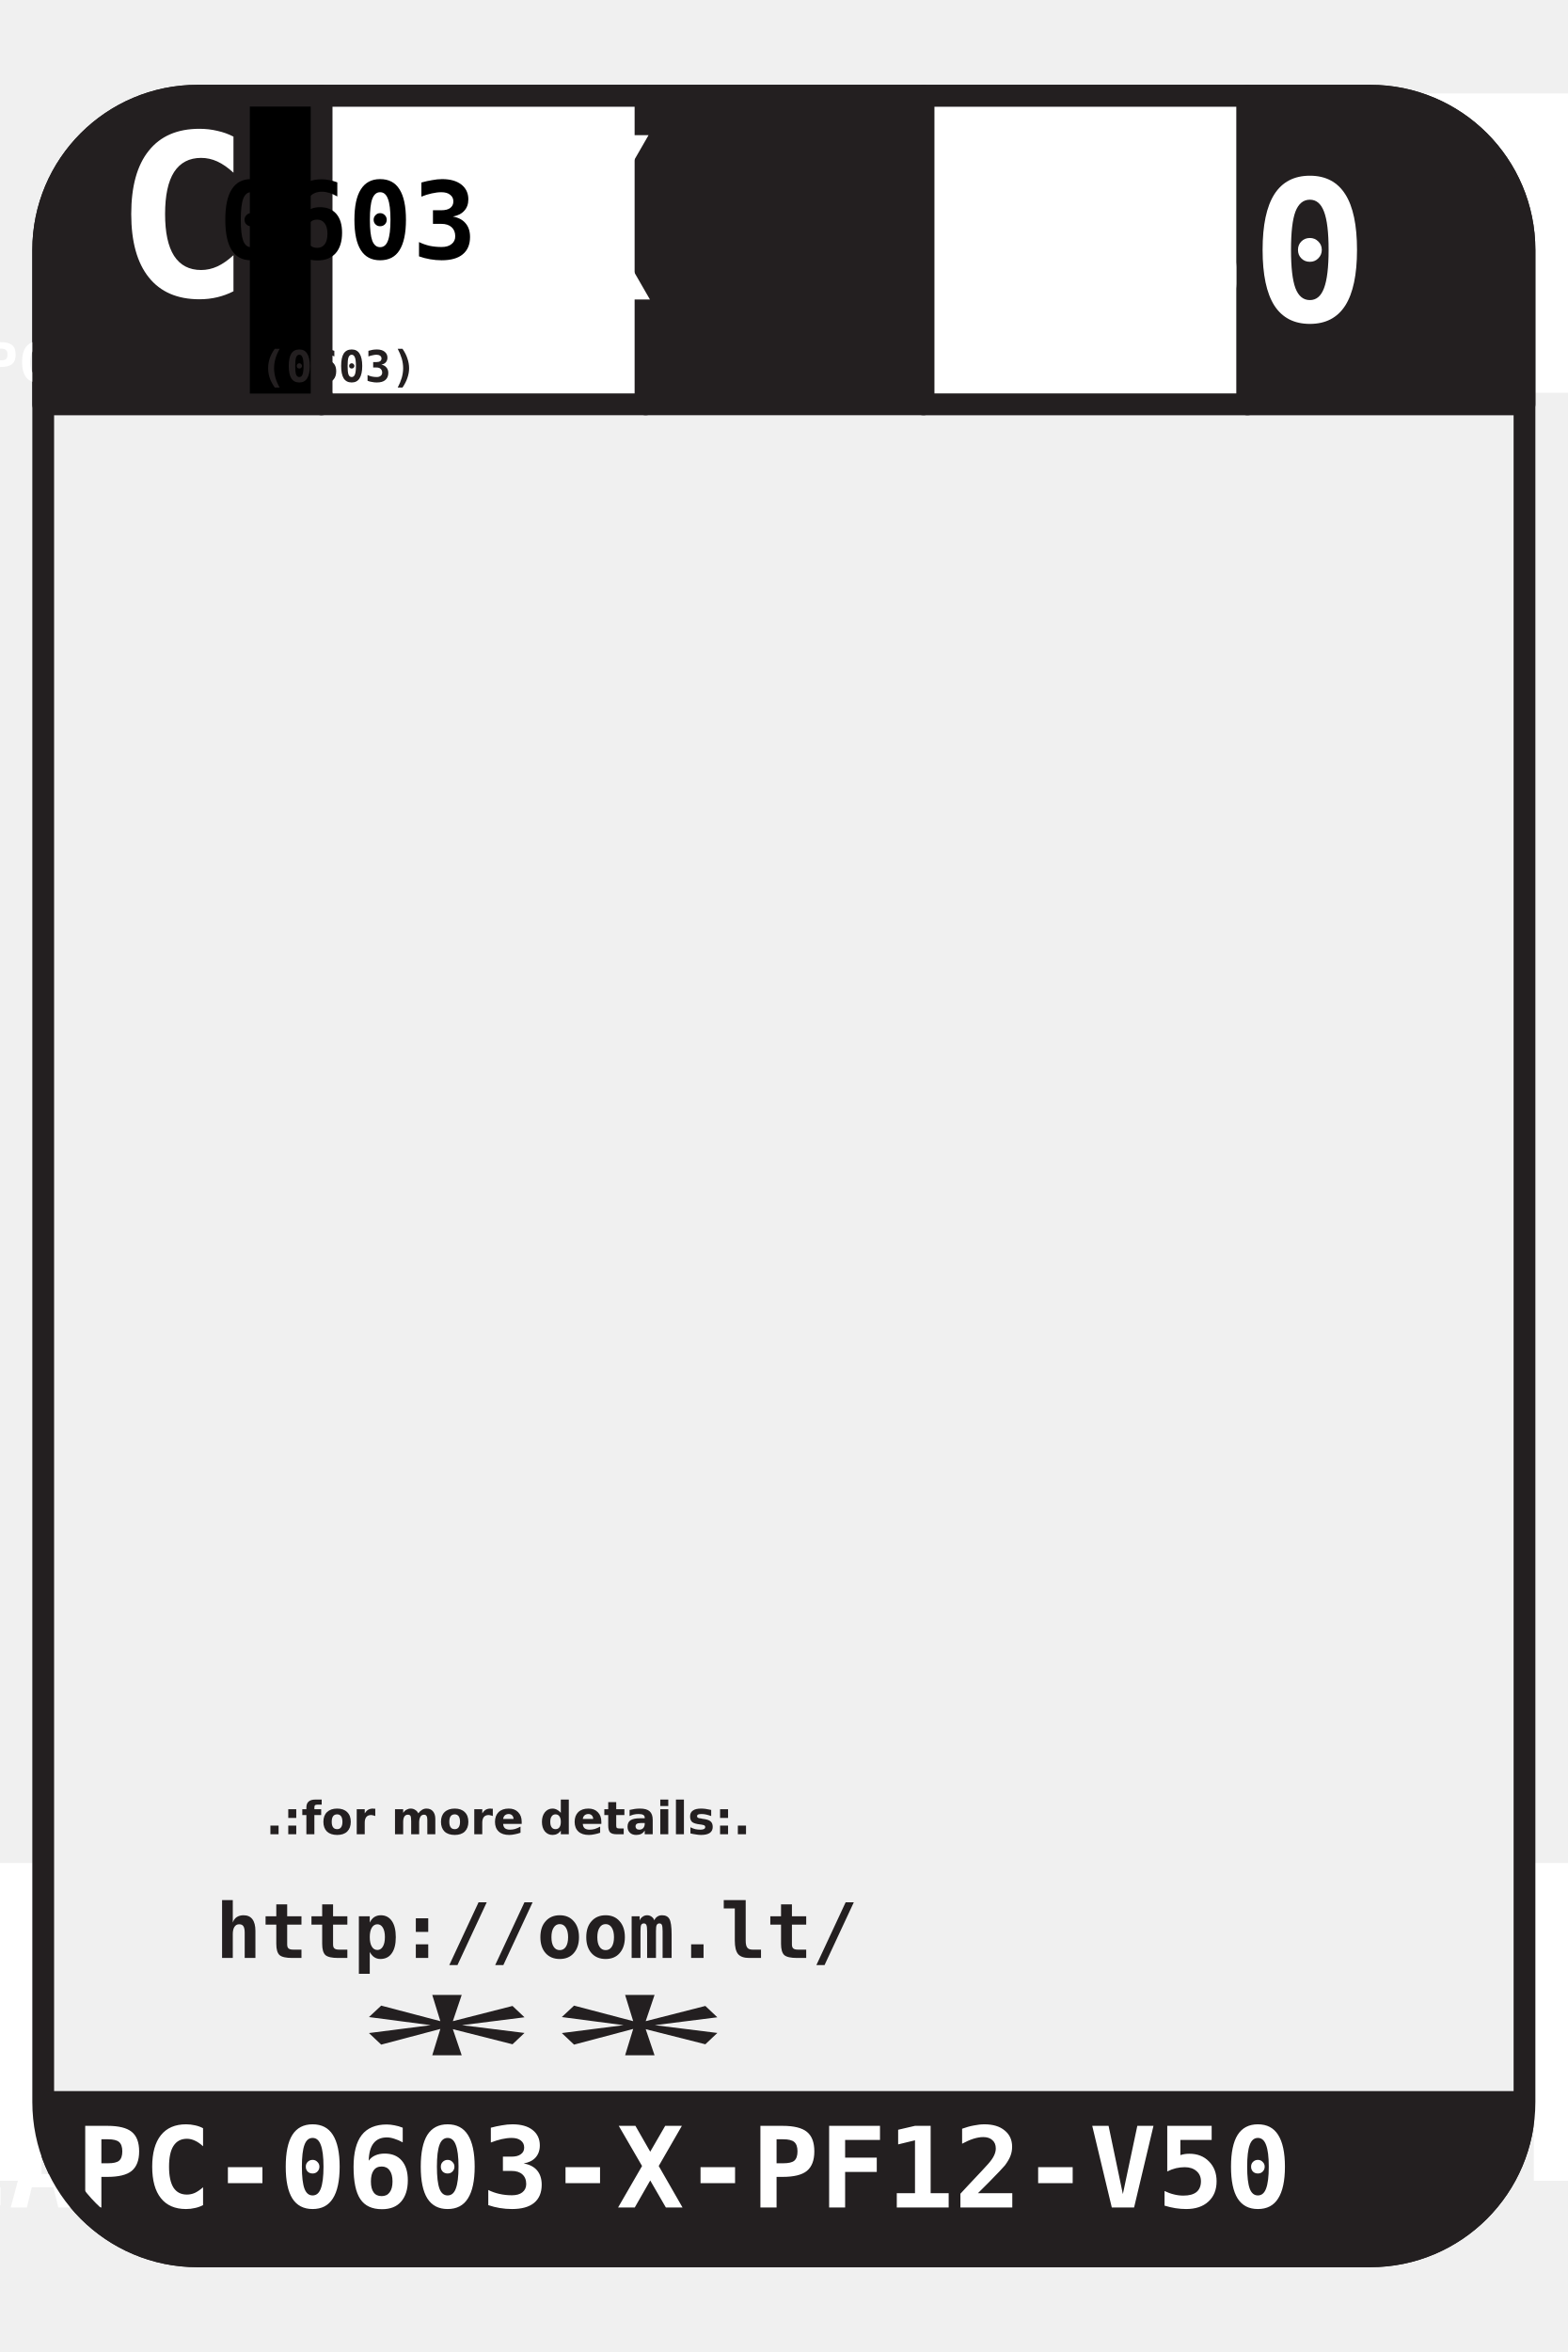
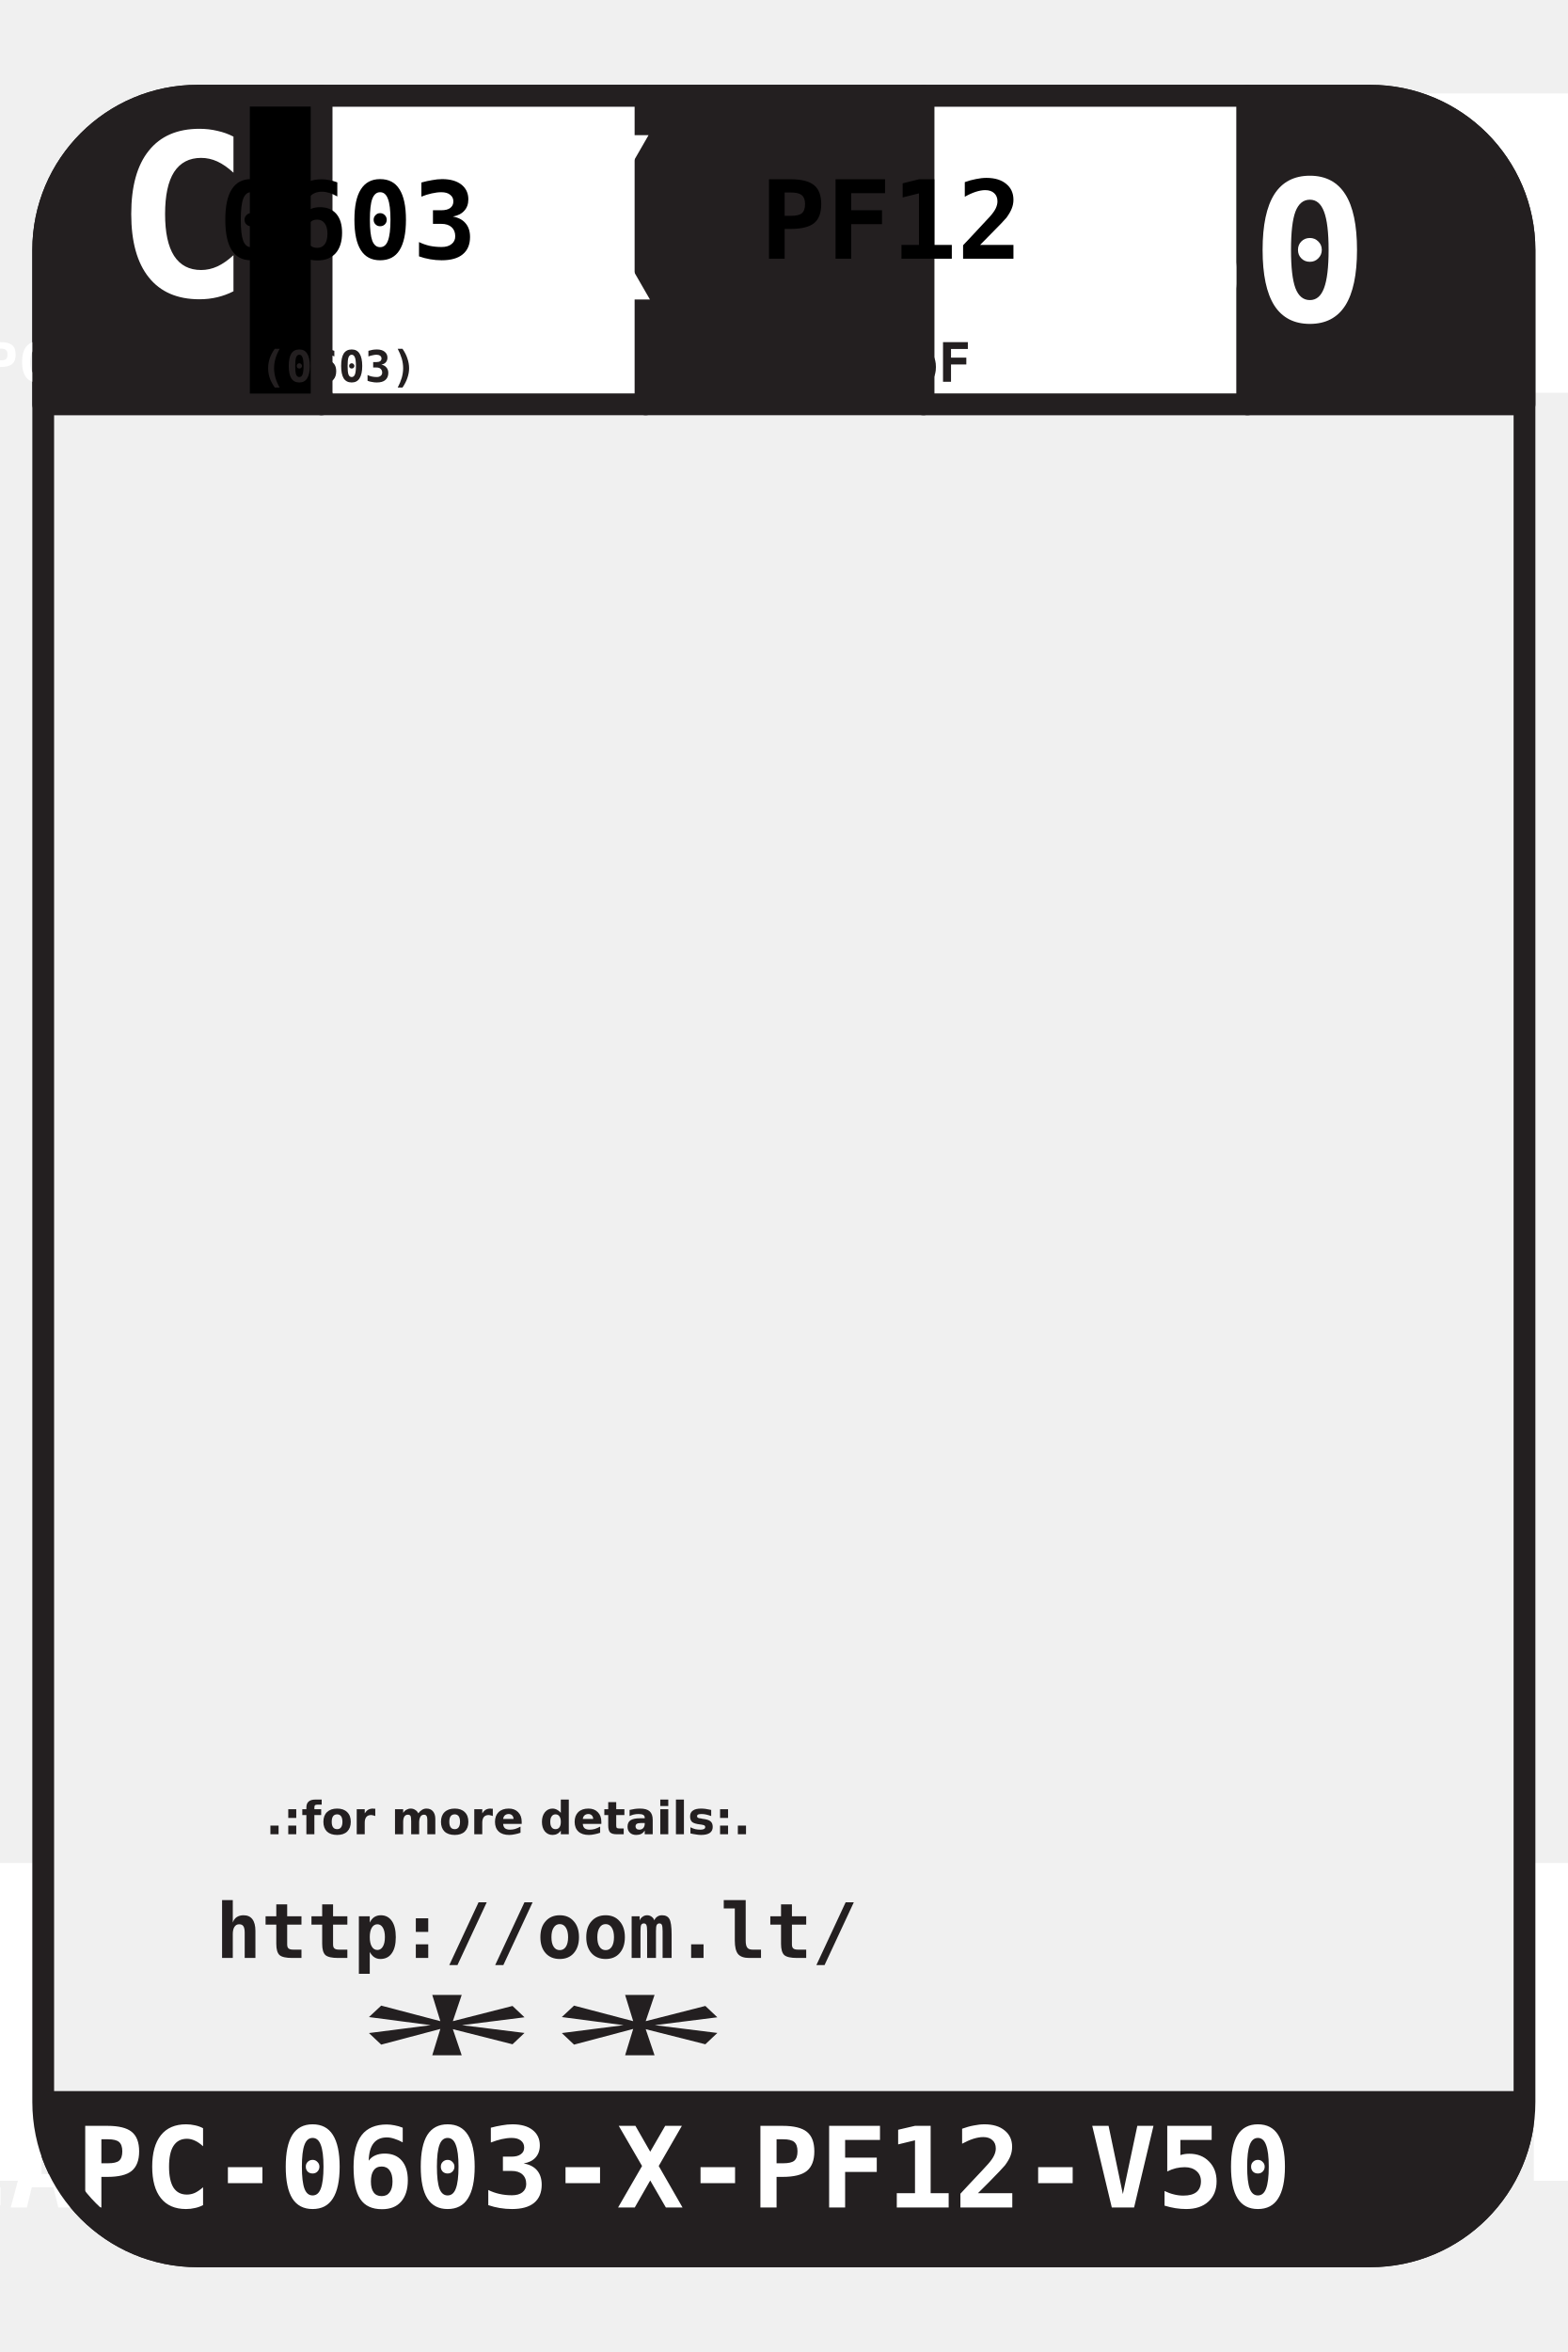
<svg xmlns="http://www.w3.org/2000/svg" xmlns:xlink="http://www.w3.org/1999/xlink" id="svg3419" version="1.1" width="180" height="270" xml:space="preserve">
  <defs id="defs3423" />
  <g id="g3427" transform="matrix(1.25,0,0,-1.25,0,270)">
    <path d="m 29.541,178.866 0,28.346 -11.4,0 c -7.826,0 -14.173,-6.347 -14.173,-14.173 l 0,-14.173 25.573,0 z" style="fill:#231f20;fill-opacity:1;fill-rule:evenodd;stroke:#231f20;stroke-width:2;stroke-linecap:round;stroke-linejoin:round;stroke-miterlimit:22.926;stroke-opacity:1;stroke-dasharray:none" id="path3593" />
    <text transform="scale(1,-1)" id="text3619" x="-214.58" y="-188.813" style="font-style:normal;font-variant:normal;font-weight:bold;font-stretch:normal;text-align:start;text-anchor:start;fill:#ffffff;font-family:DejaVu Sans Mono;-inkscape-font-specification:DejaVu Sans Mono Bold">
      <tspan style="font-size:20.706px;font-style:normal;font-variant:normal;font-weight:bold;font-stretch:normal;text-align:start;writing-mode:lr-tb;text-anchor:start;fill:#ffffff;fill-opacity:1;fill-rule:nonzero;stroke:none;font-family:DejaVu Sans Mono;-inkscape-font-specification:DejaVu Sans Mono Bold" x="10.522" y="-188.813" id="tspan3621">CAPC</tspan>
    </text>
    <rect style="fill:#000000;stroke:none" id="rect3047" width="7.294" height="27.486" x="22.949" y="-207.342" transform="scale(1,-1)" />
    <rect style="fill:#ffffff;stroke:none" id="rect3047-7" width="121.861" height="27.486" x="30.154" y="-207.415" transform="scale(1,-1)" />
    <text transform="scale(1,-1)" id="text3439" x="71.998" y="-326.037" style="text-align:center;text-anchor:middle">
      <tspan style="font-size:6px;font-variant:normal;font-weight:bold;text-align:center;writing-mode:lr-tb;text-anchor:middle;fill:#231f20;fill-opacity:1;fill-rule:nonzero;stroke:none;font-family:Helvetica LT;-inkscape-font-specification:Helvetica LT Bold" id="tspan3441" y="-326.037" x="71.998" />
    </text>
    <text transform="matrix(1,0,0,-1,54.1817,47.5475)" id="text3443" x="17.943" y="0" style="text-anchor:middle;text-align:center">
      <tspan style="font-size:4.201px;font-variant:normal;font-weight:bold;writing-mode:lr-tb;fill:#231f20;fill-opacity:1;fill-rule:nonzero;stroke:none;font-family:DejaVu Sans;-inkscape-font-specification:DejaVu Sans Bold;text-anchor:middle;text-align:center;font-style:normal;font-stretch:normal" x="0" y="0" id="tspan3445">.:for more details:.</tspan>
    </text>
    <text transform="scale(1,-1)" id="text3447" x="56.807" y="-36.191" style="text-align:center;text-anchor:middle">
      <tspan style="font-size:7.001px;font-style:normal;font-variant:normal;font-weight:bold;font-stretch:normal;text-align:center;writing-mode:lr-tb;text-anchor:middle;fill:#231f20;fill-opacity:1;fill-rule:nonzero;stroke:none;font-family:DejaVu Sans Mono;-inkscape-font-specification:DejaVu Sans Mono Bold" x="56.807" y="-36.191" id="tspan3449">http://oom.lt/</tspan>
    </text>
    <text transform="scale(1,-1)" id="text3451" x="86.863" y="-36.191" style="text-align:start;text-anchor:start">
      <tspan style="font-size:11.202px;font-variant:normal;font-weight:bold;text-align:start;writing-mode:lr-tb;text-anchor:start;fill:#231f20;fill-opacity:1;fill-rule:nonzero;stroke:none;font-family:DejaVu Sans Mono;-inkscape-font-specification:DejaVu Sans Mono Bold;font-style:normal;font-stretch:normal" x="86.863" y="-36.191" id="tspan3453" />
    </text>
    <text transform="scale(1.531524,-0.6529443)" id="text3455" x="47.025" y="-35.078" style="font-size:23.13px;text-align:center;text-anchor:middle">
      <tspan style="font-size:23.13px;font-variant:normal;font-weight:normal;text-align:center;writing-mode:lr-tb;text-anchor:middle;fill:#231f20;fill-opacity:1;fill-rule:nonzero;stroke:none;font-family:Free 3 of 9 Extended;-inkscape-font-specification:Free3of9Extended" x="47.025" y="-35.078" id="tspan3457">**</tspan>
    </text>
    <path d="m 140.031,193.039 c 0,7.826 -6.347,14.173 -14.173,14.173 l -11.277,0 0,-28.346 25.451,0 0,14.173 z" style="fill:#231f20;fill-opacity:1;fill-rule:evenodd;stroke:#231f20;stroke-width:2;stroke-linecap:round;stroke-linejoin:round;stroke-miterlimit:22.926;stroke-opacity:1;stroke-dasharray:none" id="path3595" />
    <path d="m 59.305,207.213 25.512,0 0,-28.346 -25.512,0 0,28.346 z" style="fill:#231f20;fill-opacity:1;fill-rule:evenodd;stroke:#231f20;stroke-width:2;stroke-linecap:round;stroke-linejoin:round;stroke-miterlimit:22.926;stroke-opacity:1;stroke-dasharray:none" id="path3597" />
    <text transform="scale(1,-1)" id="text3603" x="127.539" y="-186.501" style="font-style:normal;font-variant:normal;font-weight:bold;font-stretch:normal;text-align:center;text-anchor:middle;fill:#ffffff;font-family:DejaVu Sans Mono;-inkscape-font-specification:DejaVu Sans Mono Bold">
      <tspan style="font-size:18px;font-style:normal;font-variant:normal;font-weight:bold;font-stretch:normal;text-align:center;writing-mode:lr-tb;text-anchor:middle;fill:#ffffff;fill-opacity:1;fill-rule:nonzero;stroke:none;font-family:DejaVu Sans Mono;-inkscape-font-specification:DejaVu Sans Mono Bold" x="127.539" y="-186.501" id="tspan3605">V50</tspan>
    </text>
    <path d="m 29.541,207.213 29.764,0 0,-28.346 -29.764,0 0,28.346 z" style="fill:none;stroke:#231f20;stroke-width:2;stroke-linecap:round;stroke-linejoin:round;stroke-miterlimit:22.926;stroke-opacity:1;stroke-dasharray:none" id="path3607" />
    <path d="m 84.817,207.212 29.764,0 0,-28.346 -29.764,0 0,28.346 z" style="fill:none;stroke:#231f20;stroke-width:2;stroke-linecap:round;stroke-linejoin:round;stroke-miterlimit:22.926;stroke-opacity:1;stroke-dasharray:none" id="path3609" />
    <text transform="scale(1,-1)" id="text3611" x="44.674" y="-192.239" style="font-size:8.444px;font-style:normal;font-variant:normal;font-weight:bold;font-stretch:normal;text-align:center;text-anchor:middle;fill:#000000;font-family:DejaVu Sans Mono;-inkscape-font-specification:DejaVu Sans Mono Bold">
      <tspan style="font-size:9.851px;font-style:normal;font-variant:normal;font-weight:bold;font-stretch:normal;text-align:center;writing-mode:lr-tb;text-anchor:middle;fill:#000000;fill-opacity:1;fill-rule:nonzero;stroke:none;font-family:DejaVu Sans Mono;-inkscape-font-specification:DejaVu Sans Mono Bold" x="44.674" y="-192.239" id="tspan3613">0603</tspan>
    </text>
    <text transform="scale(1,-1)" id="text3615" x="99.941" y="-192.241" style="font-style:normal;font-variant:normal;font-weight:bold;font-stretch:normal;text-align:center;text-anchor:middle;fill:#000000;font-family:DejaVu Sans Mono;-inkscape-font-specification:DejaVu Sans Mono Bold">
-       <tspan style="font-size:10px;font-style:normal;font-variant:normal;font-weight:bold;font-stretch:normal;text-align:center;writing-mode:lr-tb;text-anchor:middle;fill:#000000;fill-opacity:1;fill-rule:nonzero;stroke:none;font-family:DejaVu Sans Mono;-inkscape-font-specification:DejaVu Sans Mono Bold" x="99.941" y="-192.241" id="tspan3617" />
+       <tspan style="font-size:10px;font-style:normal;font-variant:normal;font-weight:bold;font-stretch:normal;text-align:center;writing-mode:lr-tb;text-anchor:middle;fill:#000000;fill-opacity:1;fill-rule:nonzero;stroke:none;font-family:DejaVu Sans Mono;-inkscape-font-specification:DejaVu Sans Mono Bold" x="99.941" y="-192.241" id="tspan3617">PF12</tspan>
    </text>
    <text transform="scale(1,-1)" id="text3623" x="71.95" y="-180.937" style="font-style:normal;font-variant:normal;font-weight:bold;font-stretch:normal;text-align:center;text-anchor:middle;fill:#ffffff;font-family:DejaVu Sans Mono;-inkscape-font-specification:DejaVu Sans Mono Bold">
      <tspan style="font-size:5px;font-style:normal;font-variant:normal;font-weight:bold;font-stretch:normal;text-align:center;writing-mode:lr-tb;text-anchor:middle;fill:#ffffff;fill-opacity:1;fill-rule:nonzero;stroke:none;font-family:DejaVu Sans Mono;-inkscape-font-specification:DejaVu Sans Mono Bold" x="71.95" y="-180.937" id="tspan3625" />
    </text>
    <text transform="scale(1,-1)" id="text3631" x="44.348" y="-180.937" style="font-style:normal;font-variant:normal;font-weight:bold;font-stretch:normal;text-align:center;text-anchor:middle;font-family:DejaVu Sans Mono;-inkscape-font-specification:DejaVu Sans Mono Bold">
      <tspan style="font-size:4px;font-style:normal;font-variant:normal;font-weight:bold;font-stretch:normal;text-align:center;writing-mode:lr-tb;text-anchor:middle;fill:#231f20;fill-opacity:1;fill-rule:nonzero;stroke:none;font-family:DejaVu Sans Mono;-inkscape-font-specification:DejaVu Sans Mono Bold" x="44.348" y="-180.937" id="tspan3633">SMD (0603)</tspan>
    </text>
    <text transform="scale(1,-1)" id="text3627" x="76.459" y="-188.494" style="font-style:normal;font-variant:normal;font-weight:bold;font-stretch:normal;text-align:center;text-anchor:middle;fill:#ffffff;font-family:DejaVu Sans Mono;-inkscape-font-specification:DejaVu Sans Mono Bold">
      <tspan style="font-size:20.706px;font-style:normal;font-variant:normal;font-weight:bold;font-stretch:normal;text-align:center;writing-mode:lr-tb;text-anchor:middle;fill:#ffffff;fill-opacity:1;fill-rule:nonzero;stroke:none;font-family:DejaVu Sans Mono;-inkscape-font-specification:DejaVu Sans Mono Bold" x="71.808" y="-188.494" id="tspan3629">X</tspan>
    </text>
    <text transform="scale(1,-1)" id="text3635" x="99.728" y="-180.937" style="font-style:normal;font-variant:normal;font-weight:bold;font-stretch:normal;text-align:center;text-anchor:middle;font-family:DejaVu Sans Mono;-inkscape-font-specification:DejaVu Sans Mono Bold">
-       <tspan style="font-size:5px;font-style:normal;font-variant:normal;font-weight:bold;font-stretch:normal;text-align:center;writing-mode:lr-tb;text-anchor:middle;fill:#231f20;fill-opacity:1;fill-rule:nonzero;stroke:none;font-family:DejaVu Sans Mono;-inkscape-font-specification:DejaVu Sans Mono Bold" x="99.728" y="-180.937" id="tspan3637" />
+       <tspan style="font-size:5px;font-style:normal;font-variant:normal;font-weight:bold;font-stretch:normal;text-align:center;writing-mode:lr-tb;text-anchor:middle;fill:#231f20;fill-opacity:1;fill-rule:nonzero;stroke:none;font-family:DejaVu Sans Mono;-inkscape-font-specification:DejaVu Sans Mono Bold" x="99.728" y="-180.937" id="tspan3637">12 pF</tspan>
    </text>
    <path d="m 3.969,22.961 136.063,0" style="fill:none;stroke:#231f20;stroke-opacity:1;stroke-width:0.216;stroke-linecap:butt;stroke-linejoin:miter;stroke-miterlimit:22.926;stroke-dasharray:none" id="path3639" />
    <path d="m 3.969,22.961 136.063,0 0,0 c 0,-7.826 -6.347,-14.173 -14.173,-14.173 l -107.717,0 c -7.826,0 -14.173,6.347 -14.173,14.173 z" style="fill:#231f20;fill-opacity:1;fill-rule:evenodd;stroke:#231f20;stroke-opacity:1;stroke-width:2;stroke-linecap:round;stroke-linejoin:round;stroke-miterlimit:22.926;stroke-dasharray:none" id="path3641" />
    <text transform="scale(1,-1)" id="text3643" x="72.138" y="-13.271" style="font-size:10.302px;text-align:center;text-anchor:middle;-inkscape-font-specification:DejaVu Sans Mono Bold;font-family:DejaVu Sans Mono;font-weight:bold;font-style:normal;font-stretch:normal;font-variant:normal">
      <tspan style="font-size:10.302px;font-variant:normal;font-weight:bold;text-align:center;writing-mode:lr-tb;text-anchor:middle;fill:#ffffff;fill-opacity:1;fill-rule:nonzero;stroke:none;font-family:DejaVu Sans Mono;-inkscape-font-specification:DejaVu Sans Mono Bold;font-style:normal;font-stretch:normal" x="72.138" y="-13.271" id="tspan3645">CAPC-0603-X-PF12-V50</tspan>
    </text>
    <text xml:space="preserve" style="font-size:40px;font-style:normal;font-weight:bold;text-align:center;line-height:125%;letter-spacing:0px;word-spacing:0px;text-anchor:middle;fill:#000000;fill-opacity:1;stroke:none;font-family:DejaVu Sans Mono;-inkscape-font-specification:DejaVu Sans Mono Bold;font-stretch:normal;font-variant:normal" x="-21.572" y="54.974" id="text3647" transform="matrix(0.8,0,0,-0.8,0,216)">
      <tspan id="tspan3649" x="-16.025" y="54.974"> </tspan>
    </text>
    <text transform="scale(1,-1)" id="text3599" x="16.703" y="-180.937" style="font-style:normal;font-variant:normal;font-weight:bold;font-stretch:normal;text-align:center;text-anchor:middle;fill:#ffffff;font-family:DejaVu Sans Mono;-inkscape-font-specification:DejaVu Sans Mono Bold">
      <tspan style="font-size:5px;font-style:normal;font-variant:normal;font-weight:bold;font-stretch:normal;text-align:center;writing-mode:lr-tb;text-anchor:middle;fill:#ffffff;fill-opacity:1;fill-rule:nonzero;stroke:none;font-family:DejaVu Sans Mono;-inkscape-font-specification:DejaVu Sans Mono Bold" x="16.703" y="-180.937" id="tspan3601">CAPC</tspan>
    </text>
    <flowRoot xml:space="preserve" id="flowRoot3090" style="fill:black;stroke:none;stroke-opacity:1;stroke-width:1px;stroke-linejoin:miter;stroke-linecap:butt;fill-opacity:1;font-family:Sans;font-style:normal;font-weight:bold;font-size:40px;line-height:125%;letter-spacing:0px;word-spacing:0px;-inkscape-font-specification:Sans Bold;text-anchor:middle;text-align:center">
      <flowRegion id="flowRegion3092">
        <rect id="rect3094" width="148.102" height="83.168" x="-110.743" y="91.211" />
      </flowRegion>
      <flowPara id="flowPara3096" />
    </flowRoot>
    <flowRoot xml:space="preserve" id="flowRoot3098" style="font-size:40px;font-style:normal;font-weight:bold;text-align:center;line-height:125%;letter-spacing:0px;word-spacing:0px;text-anchor:middle;fill:#000000;fill-opacity:1;stroke:none;font-family:Sans;-inkscape-font-specification:Sans Bold" transform="matrix(0.8,0,0,-0.8,151.5875,255.685)">
      <flowRegion id="flowRegion3100">
        <rect id="rect3102" width="153.439" height="75.607" x="-176.121" y="101.885" />
      </flowRegion>
-       <flowPara id="flowPara3104" style="font-size:16px;font-style:normal;font-variant:normal;font-weight:bold;font-stretch:normal;font-family:DejaVu Sans;-inkscape-font-specification:DejaVu Sans Bold">SMD (0603) 13 pF Capacitor (Ceramic) 50v</flowPara>
+       <flowPara id="flowPara3104" style="font-size:16px;font-style:normal;font-variant:normal;font-weight:bold;font-stretch:normal;font-family:DejaVu Sans;-inkscape-font-specification:DejaVu Sans Bold">SMD (0603) 12 pF Capacitor (Ceramic) 50v</flowPara>
    </flowRoot>
    <rect style="fill:#ffffff;stroke:none" id="rect3106" width="4.654" height="29.184" x="140.889" y="-44.908" transform="scale(1,-1)" />
    <use x="0" y="0" xlink:href="#rect3106" id="use3119" transform="translate(-141.732,0)" width="180" height="270" />
    <path d="m 3.969,193.039 c 0,7.826 6.347,14.173 14.173,14.173 l 107.717,0 c 7.826,0 14.173,-6.347 14.173,-14.173 l 0,-170.079 c 0,-7.826 -6.347,-14.173 -14.173,-14.173 l -107.717,0 c -7.826,0 -14.173,6.347 -14.173,14.173 l 0,170.079 z" style="fill:none;stroke:#231f20;stroke-width:2;stroke-linecap:round;stroke-linejoin:round;stroke-miterlimit:22.926;stroke-opacity:1;stroke-dasharray:none" id="path3429" />
  </g>
</svg>
